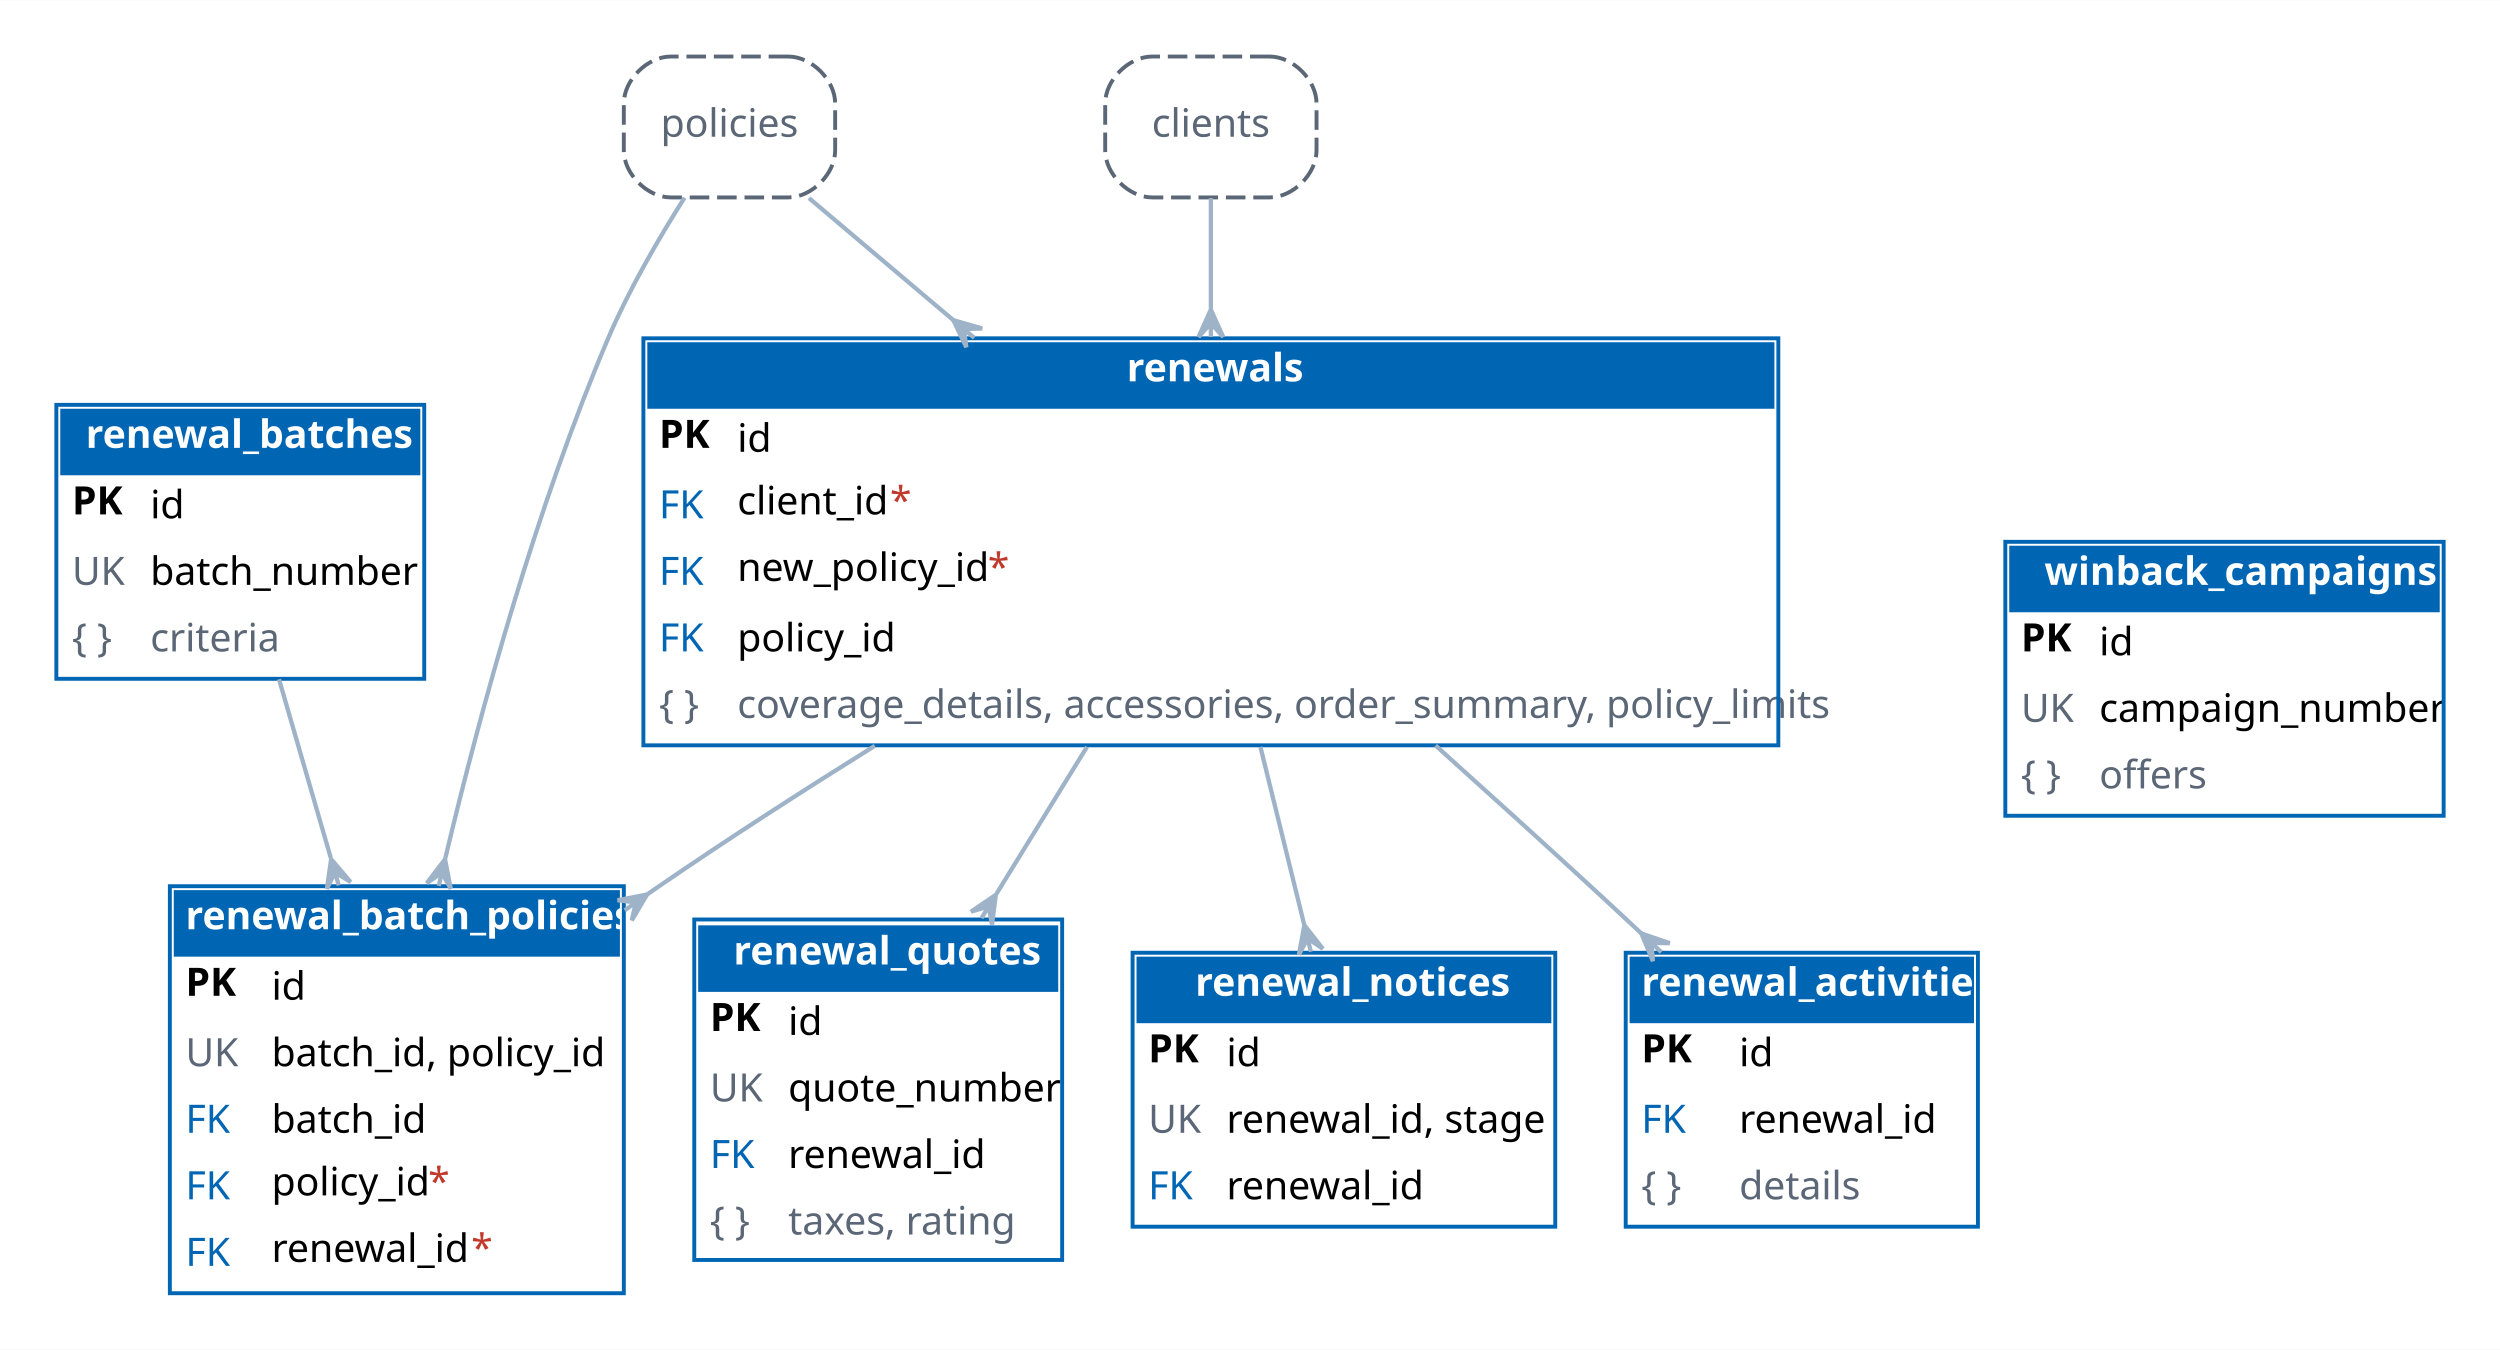
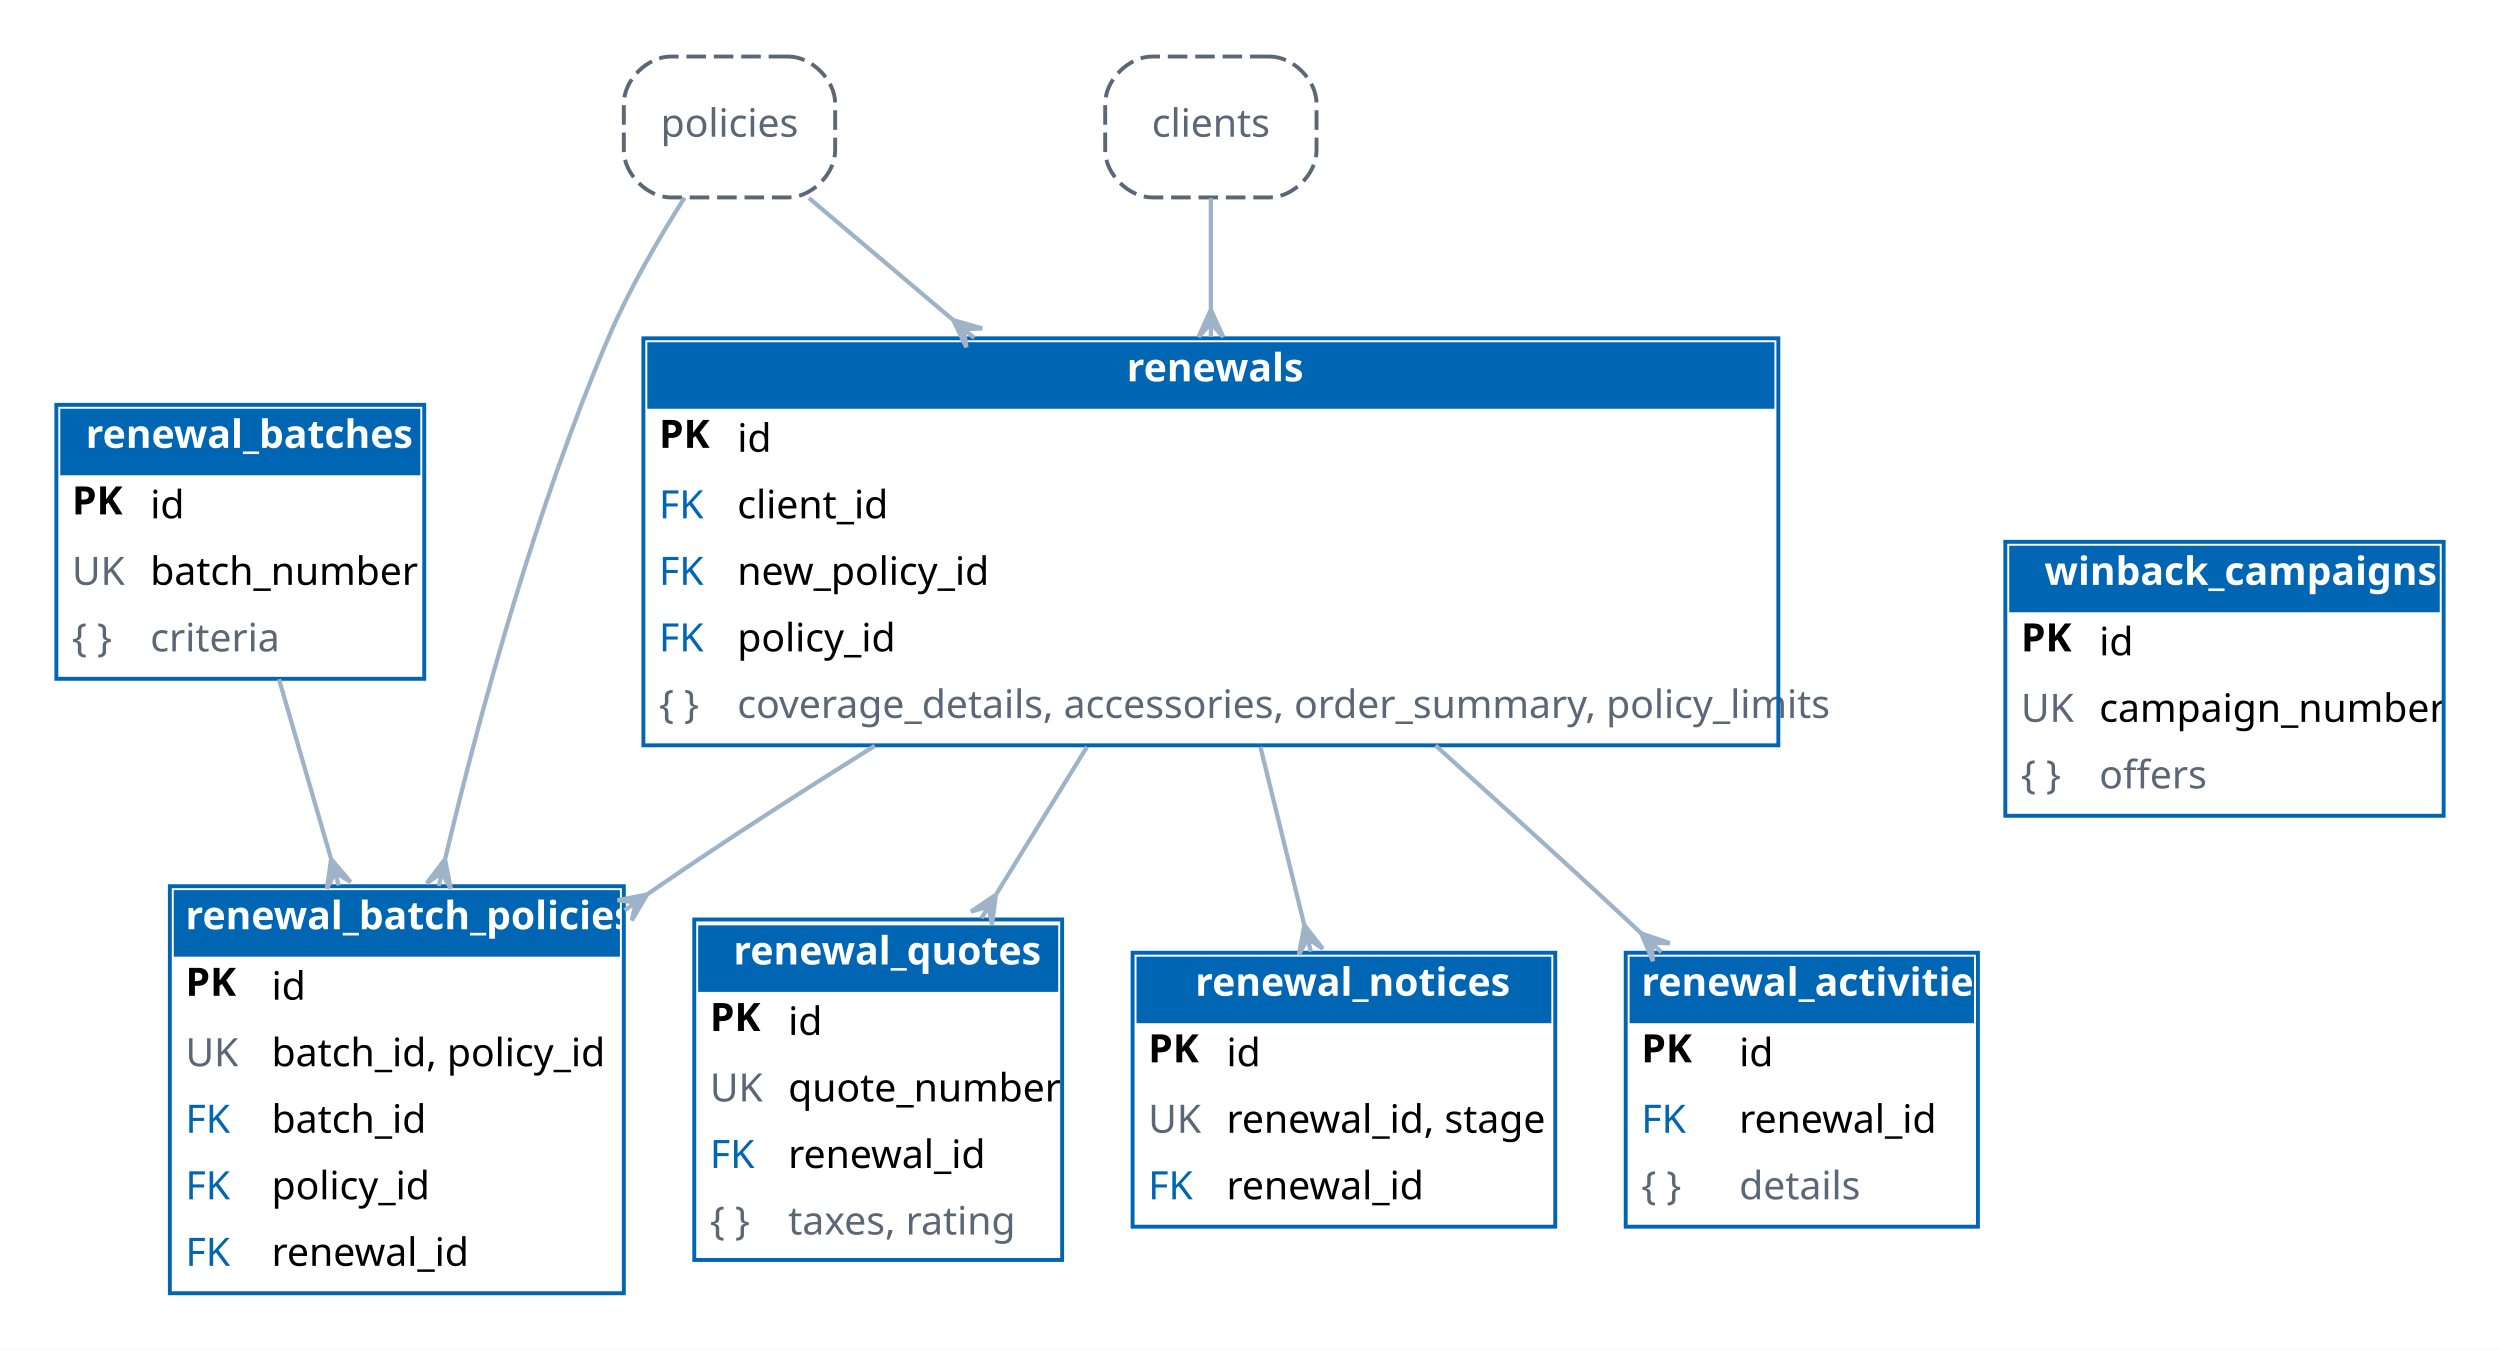
<svg xmlns="http://www.w3.org/2000/svg" width="639pt" height="345pt" viewBox="0.00 0.00 638.80 344.80">
  <g id="graph0" class="graph" transform="scale(1 1) rotate(0) translate(14.4 330.4)">
    <polygon fill="white" stroke="transparent" points="-14.4,14.4 -14.4,-330.4 624.4,-330.4 624.4,14.4 -14.4,14.4" />
    <g id="node1" class="node">
      <polygon fill="#0065b3" stroke="transparent" points="151,-226 151,-243 439,-243 439,-226 151,-226" />
      <text text-anchor="start" x="273.5" y="-233" font-family="Nunito" font-weight="bold" font-size="10.00" fill="white">renewals</text>
      <text text-anchor="start" x="154" y="-216" font-family="Nunito" font-weight="bold" font-size="10.00">PK</text>
      <text text-anchor="start" x="174" y="-215" font-family="Nunito" font-size="10.00">id</text>
      <text text-anchor="start" x="154" y="-198" font-family="Nunito" font-size="10.00" fill="#0065b3">FK</text>
-       <text text-anchor="start" x="174" y="-199" font-family="Nunito" font-size="10.00">client_id</text>
-       <text text-anchor="start" x="213" y="-199" font-family="Nunito" font-size="10.00" fill="#c0392b">*</text>
+       <text text-anchor="start" x="174" y="-198" font-family="Nunito" font-size="10.00">client_id</text>
      <text text-anchor="start" x="154" y="-181" font-family="Nunito" font-size="10.00" fill="#0065b3">FK</text>
-       <text text-anchor="start" x="174" y="-182" font-family="Nunito" font-size="10.00">new_policy_id</text>
-       <text text-anchor="start" x="238" y="-182" font-family="Nunito" font-size="10.00" fill="#c0392b">*</text>
+       <text text-anchor="start" x="174" y="-181" font-family="Nunito" font-size="10.00">new_policy_id</text>
      <text text-anchor="start" x="154" y="-164" font-family="Nunito" font-size="10.00" fill="#0065b3">FK</text>
      <text text-anchor="start" x="174" y="-164" font-family="Nunito" font-size="10.00">policy_id</text>
      <text text-anchor="start" x="154" y="-147" font-family="Nunito" font-size="10.00" fill="#5b6776">{ }</text>
      <text text-anchor="start" x="174" y="-147" font-family="Nunito" font-size="10.00" fill="#5b6776">coverage_details, accessories, order_summary, policy_limits</text>
      <polygon fill="none" stroke="#0065b3" points="150,-140 150,-244 440,-244 440,-140 150,-140" />
    </g>
    <g id="node2" class="node">
      <polygon fill="#0065b3" stroke="transparent" points="164,-77 164,-94 256,-94 256,-77 164,-77" />
      <text text-anchor="start" x="173" y="-84" font-family="Nunito" font-weight="bold" font-size="10.00" fill="white">renewal_quotes</text>
      <text text-anchor="start" x="167" y="-67" font-family="Nunito" font-weight="bold" font-size="10.00">PK</text>
      <text text-anchor="start" x="187" y="-66" font-family="Nunito" font-size="10.00">id</text>
      <text text-anchor="start" x="167" y="-49" font-family="Nunito" font-size="10.00" fill="#5b6776">UK</text>
      <text text-anchor="start" x="187" y="-49" font-family="Nunito" font-size="10.00">quote_number</text>
      <text text-anchor="start" x="167" y="-32" font-family="Nunito" font-size="10.00" fill="#0065b3">FK</text>
      <text text-anchor="start" x="187" y="-32" font-family="Nunito" font-size="10.00">renewal_id</text>
      <text text-anchor="start" x="167" y="-15" font-family="Nunito" font-size="10.00" fill="#5b6776">{ }</text>
      <text text-anchor="start" x="187" y="-15" font-family="Nunito" font-size="10.00" fill="#5b6776">taxes, rating</text>
      <polygon fill="none" stroke="#0065b3" points="163,-8.5 163,-95.5 257,-95.5 257,-8.5 163,-8.5" />
    </g>
    <g id="edge8" class="edge">
      <path fill="none" stroke="#9fb3c8" stroke-width="1.1" d="M263.35,-139.61C255.79,-127.35 247.75,-114.28 240.25,-102.12" />
      <polygon fill="#9fb3c8" stroke="#9fb3c8" stroke-width="1.1" points="240.06,-101.81 239.07,-94.2 238.23,-98.83 236.39,-95.85 236.39,-95.85 236.39,-95.85 238.23,-98.83 233.71,-97.5 240.06,-101.81 240.06,-101.81" />
    </g>
    <g id="node3" class="node">
      <polygon fill="#0065b3" stroke="transparent" points="276,-69 276,-86 382,-86 382,-69 276,-69" />
      <text text-anchor="start" x="291" y="-76" font-family="Nunito" font-weight="bold" font-size="10.00" fill="white">renewal_notices</text>
      <text text-anchor="start" x="279" y="-59" font-family="Nunito" font-weight="bold" font-size="10.00">PK</text>
      <text text-anchor="start" x="299" y="-58" font-family="Nunito" font-size="10.00">id</text>
      <text text-anchor="start" x="279" y="-41" font-family="Nunito" font-size="10.00" fill="#5b6776">UK</text>
      <text text-anchor="start" x="299" y="-41" font-family="Nunito" font-size="10.00">renewal_id, stage</text>
      <text text-anchor="start" x="279" y="-24" font-family="Nunito" font-size="10.00" fill="#0065b3">FK</text>
      <text text-anchor="start" x="299" y="-24" font-family="Nunito" font-size="10.00">renewal_id</text>
      <polygon fill="none" stroke="#0065b3" points="275,-17 275,-87 383,-87 383,-17 275,-17" />
    </g>
    <g id="edge7" class="edge">
      <path fill="none" stroke="#9fb3c8" stroke-width="1.1" d="M307.66,-139.61C311.36,-124.6 315.35,-108.39 318.87,-94.1" />
      <polygon fill="#9fb3c8" stroke="#9fb3c8" stroke-width="1.1" points="318.89,-94.05 323.62,-88.01 319.72,-90.65 320.56,-87.26 320.56,-87.26 320.56,-87.26 319.72,-90.65 317.5,-86.5 318.89,-94.05 318.89,-94.05" />
    </g>
    <g id="node4" class="node">
      <polygon fill="#0065b3" stroke="transparent" points="402,-69 402,-86 490,-86 490,-69 402,-69" />
      <text text-anchor="start" x="405" y="-76" font-family="Nunito" font-weight="bold" font-size="10.00" fill="white">renewal_activities</text>
      <text text-anchor="start" x="405" y="-59" font-family="Nunito" font-weight="bold" font-size="10.00">PK</text>
      <text text-anchor="start" x="430" y="-58" font-family="Nunito" font-size="10.00">id</text>
      <text text-anchor="start" x="405" y="-41" font-family="Nunito" font-size="10.00" fill="#0065b3">FK</text>
      <text text-anchor="start" x="430" y="-41" font-family="Nunito" font-size="10.00">renewal_id</text>
      <text text-anchor="start" x="405" y="-24" font-family="Nunito" font-size="10.00" fill="#5b6776">{ }</text>
      <text text-anchor="start" x="430" y="-24" font-family="Nunito" font-size="10.00" fill="#5b6776">details</text>
      <polygon fill="none" stroke="#0065b3" points="401,-17 401,-87 491,-87 491,-17 401,-17" />
    </g>
    <g id="edge5" class="edge">
      <path fill="none" stroke="#9fb3c8" stroke-width="1.1" d="M352.41,-139.95C365.48,-128.2 379.27,-115.72 392,-104 396.23,-100.11 400.62,-96.03 404.99,-91.94" />
      <polygon fill="#9fb3c8" stroke="#9fb3c8" stroke-width="1.1" points="405,-91.93 412.26,-89.44 407.55,-89.54 410.1,-87.15 410.1,-87.15 410.1,-87.15 407.55,-89.54 407.95,-84.85 405,-91.93 405,-91.93" />
    </g>
    <g id="node6" class="node">
      <polygon fill="#0065b3" stroke="transparent" points="30,-86 30,-103 144,-103 144,-86 30,-86" />
      <text text-anchor="start" x="33" y="-93" font-family="Nunito" font-weight="bold" font-size="10.00" fill="white">renewal_batch_policies</text>
      <text text-anchor="start" x="33" y="-76" font-family="Nunito" font-weight="bold" font-size="10.00">PK</text>
      <text text-anchor="start" x="55" y="-75" font-family="Nunito" font-size="10.00">id</text>
      <text text-anchor="start" x="33" y="-58" font-family="Nunito" font-size="10.00" fill="#5b6776">UK</text>
      <text text-anchor="start" x="55" y="-58" font-family="Nunito" font-size="10.00">batch_id, policy_id</text>
      <text text-anchor="start" x="33" y="-41" font-family="Nunito" font-size="10.00" fill="#0065b3">FK</text>
      <text text-anchor="start" x="55" y="-41" font-family="Nunito" font-size="10.00">batch_id</text>
      <text text-anchor="start" x="33" y="-24" font-family="Nunito" font-size="10.00" fill="#0065b3">FK</text>
-       <text text-anchor="start" x="55" y="-25" font-family="Nunito" font-size="10.00">policy_id</text>
-       <text text-anchor="start" x="95" y="-25" font-family="Nunito" font-size="10.00" fill="#c0392b">*</text>
+       <text text-anchor="start" x="55" y="-24" font-family="Nunito" font-size="10.00">policy_id</text>
      <text text-anchor="start" x="33" y="-7" font-family="Nunito" font-size="10.00" fill="#0065b3">FK</text>
-       <text text-anchor="start" x="55" y="-8" font-family="Nunito" font-size="10.00">renewal_id</text>
-       <text text-anchor="start" x="106" y="-8" font-family="Nunito" font-size="10.00" fill="#c0392b">*</text>
+       <text text-anchor="start" x="55" y="-7" font-family="Nunito" font-size="10.00">renewal_id</text>
      <polygon fill="none" stroke="#0065b3" points="29,0 29,-104 145,-104 145,0 29,0" />
    </g>
    <g id="edge6" class="edge">
      <path fill="none" stroke="#9fb3c8" stroke-width="1.1" d="M209.14,-139.88C190.73,-128.4 171.55,-116.05 154,-104 153.01,-103.32 152.01,-102.63 151,-101.93" />
      <polygon fill="#9fb3c8" stroke="#9fb3c8" stroke-width="1.1" points="150.94,-101.88 147.03,-95.27 148.08,-99.86 145.22,-97.85 145.22,-97.85 145.22,-97.85 148.08,-99.86 143.4,-100.42 150.94,-101.88 150.94,-101.88" />
    </g>
    <g id="node5" class="node">
      <polygon fill="#0065b3" stroke="transparent" points="1,-209 1,-226 93,-226 93,-209 1,-209" />
      <text text-anchor="start" x="7.5" y="-216" font-family="Nunito" font-weight="bold" font-size="10.00" fill="white">renewal_batches</text>
      <text text-anchor="start" x="4" y="-199" font-family="Nunito" font-weight="bold" font-size="10.00">PK</text>
      <text text-anchor="start" x="24" y="-198" font-family="Nunito" font-size="10.00">id</text>
      <text text-anchor="start" x="4" y="-181" font-family="Nunito" font-size="10.00" fill="#5b6776">UK</text>
      <text text-anchor="start" x="24" y="-181" font-family="Nunito" font-size="10.00">batch_number</text>
      <text text-anchor="start" x="4" y="-164" font-family="Nunito" font-size="10.00" fill="#5b6776">{ }</text>
      <text text-anchor="start" x="24" y="-164" font-family="Nunito" font-size="10.00" fill="#5b6776">criteria</text>
      <polygon fill="none" stroke="#0065b3" points="0,-157 0,-227 94,-227 94,-157 0,-157" />
    </g>
    <g id="edge4" class="edge">
      <path fill="none" stroke="#9fb3c8" stroke-width="1.1" d="M56.89,-156.89C60.88,-143.11 65.6,-126.82 70.11,-111.28" />
      <polygon fill="#9fb3c8" stroke="#9fb3c8" stroke-width="1.1" points="70.21,-110.92 75.19,-105.07 71.19,-107.56 72.16,-104.2 72.16,-104.2 72.16,-104.2 71.19,-107.56 69.13,-103.32 70.21,-110.92 70.21,-110.92" />
    </g>
    <g id="node7" class="node">
      <polygon fill="#0065b3" stroke="transparent" points="499,-174 499,-191 609,-191 609,-174 499,-174" />
      <text text-anchor="start" x="508" y="-181" font-family="Nunito" font-weight="bold" font-size="10.00" fill="white">winback_campaigns</text>
      <text text-anchor="start" x="502" y="-164" font-family="Nunito" font-weight="bold" font-size="10.00">PK</text>
      <text text-anchor="start" x="522" y="-163" font-family="Nunito" font-size="10.00">id</text>
      <text text-anchor="start" x="502" y="-146" font-family="Nunito" font-size="10.00" fill="#5b6776">UK</text>
      <text text-anchor="start" x="522" y="-146" font-family="Nunito" font-size="10.00">campaign_number</text>
      <text text-anchor="start" x="502" y="-129" font-family="Nunito" font-size="10.00" fill="#5b6776">{ }</text>
      <text text-anchor="start" x="522" y="-129" font-family="Nunito" font-size="10.00" fill="#5b6776">offers</text>
      <polygon fill="none" stroke="#0065b3" points="498,-122 498,-192 610,-192 610,-122 498,-122" />
    </g>
    <g id="node8" class="node">
      <path fill="none" stroke="#5b6776" stroke-dasharray="5,2" d="M310,-316C310,-316 280,-316 280,-316 274,-316 268,-310 268,-304 268,-304 268,-292 268,-292 268,-286 274,-280 280,-280 280,-280 310,-280 310,-280 316,-280 322,-286 322,-292 322,-292 322,-304 322,-304 322,-310 316,-316 310,-316" />
      <text text-anchor="middle" x="295" y="-295.5" font-family="Nunito" font-size="10.00" fill="#5b6776">clients</text>
    </g>
    <g id="edge1" class="edge">
      <path fill="none" stroke="#9fb3c8" stroke-width="1.1" d="M295,-279.83C295,-271.86 295,-261.87 295,-251.53" />
      <polygon fill="#9fb3c8" stroke="#9fb3c8" stroke-width="1.1" points="295,-251.34 298.15,-244.34 295,-247.84 295,-244.34 295,-244.34 295,-244.34 295,-247.84 291.85,-244.34 295,-251.34 295,-251.34" />
    </g>
    <g id="node9" class="node">
      <path fill="none" stroke="#5b6776" stroke-dasharray="5,2" d="M187,-316C187,-316 157,-316 157,-316 151,-316 145,-310 145,-304 145,-304 145,-292 145,-292 145,-286 151,-280 157,-280 157,-280 187,-280 187,-280 193,-280 199,-286 199,-292 199,-292 199,-304 199,-304 199,-310 193,-316 187,-316" />
      <text text-anchor="middle" x="172" y="-295.5" font-family="Nunito" font-size="10.00" fill="#5b6776">policies</text>
    </g>
    <g id="edge3" class="edge">
      <path fill="none" stroke="#9fb3c8" stroke-width="1.1" d="M192.31,-279.83C202.61,-271.12 215.77,-260 229.19,-248.64" />
      <polygon fill="#9fb3c8" stroke="#9fb3c8" stroke-width="1.1" points="229.2,-248.63 236.58,-246.52 231.88,-246.37 234.55,-244.11 234.55,-244.11 234.55,-244.11 231.88,-246.37 232.52,-241.71 229.2,-248.63 229.2,-248.63" />
    </g>
    <g id="edge2" class="edge">
      <path fill="none" stroke="#9fb3c8" stroke-width="1.1" d="M160.51,-279.92C154.09,-269.8 146.34,-256.55 141,-244 122.64,-200.87 108.55,-149.64 99.37,-111.11" />
      <polygon fill="#9fb3c8" stroke="#9fb3c8" stroke-width="1.1" points="99.31,-110.88 100.78,-103.34 98.51,-107.47 97.71,-104.06 97.71,-104.06 97.71,-104.06 98.51,-107.47 94.64,-104.78 99.31,-110.88 99.31,-110.88" />
    </g>
  </g>
</svg>
